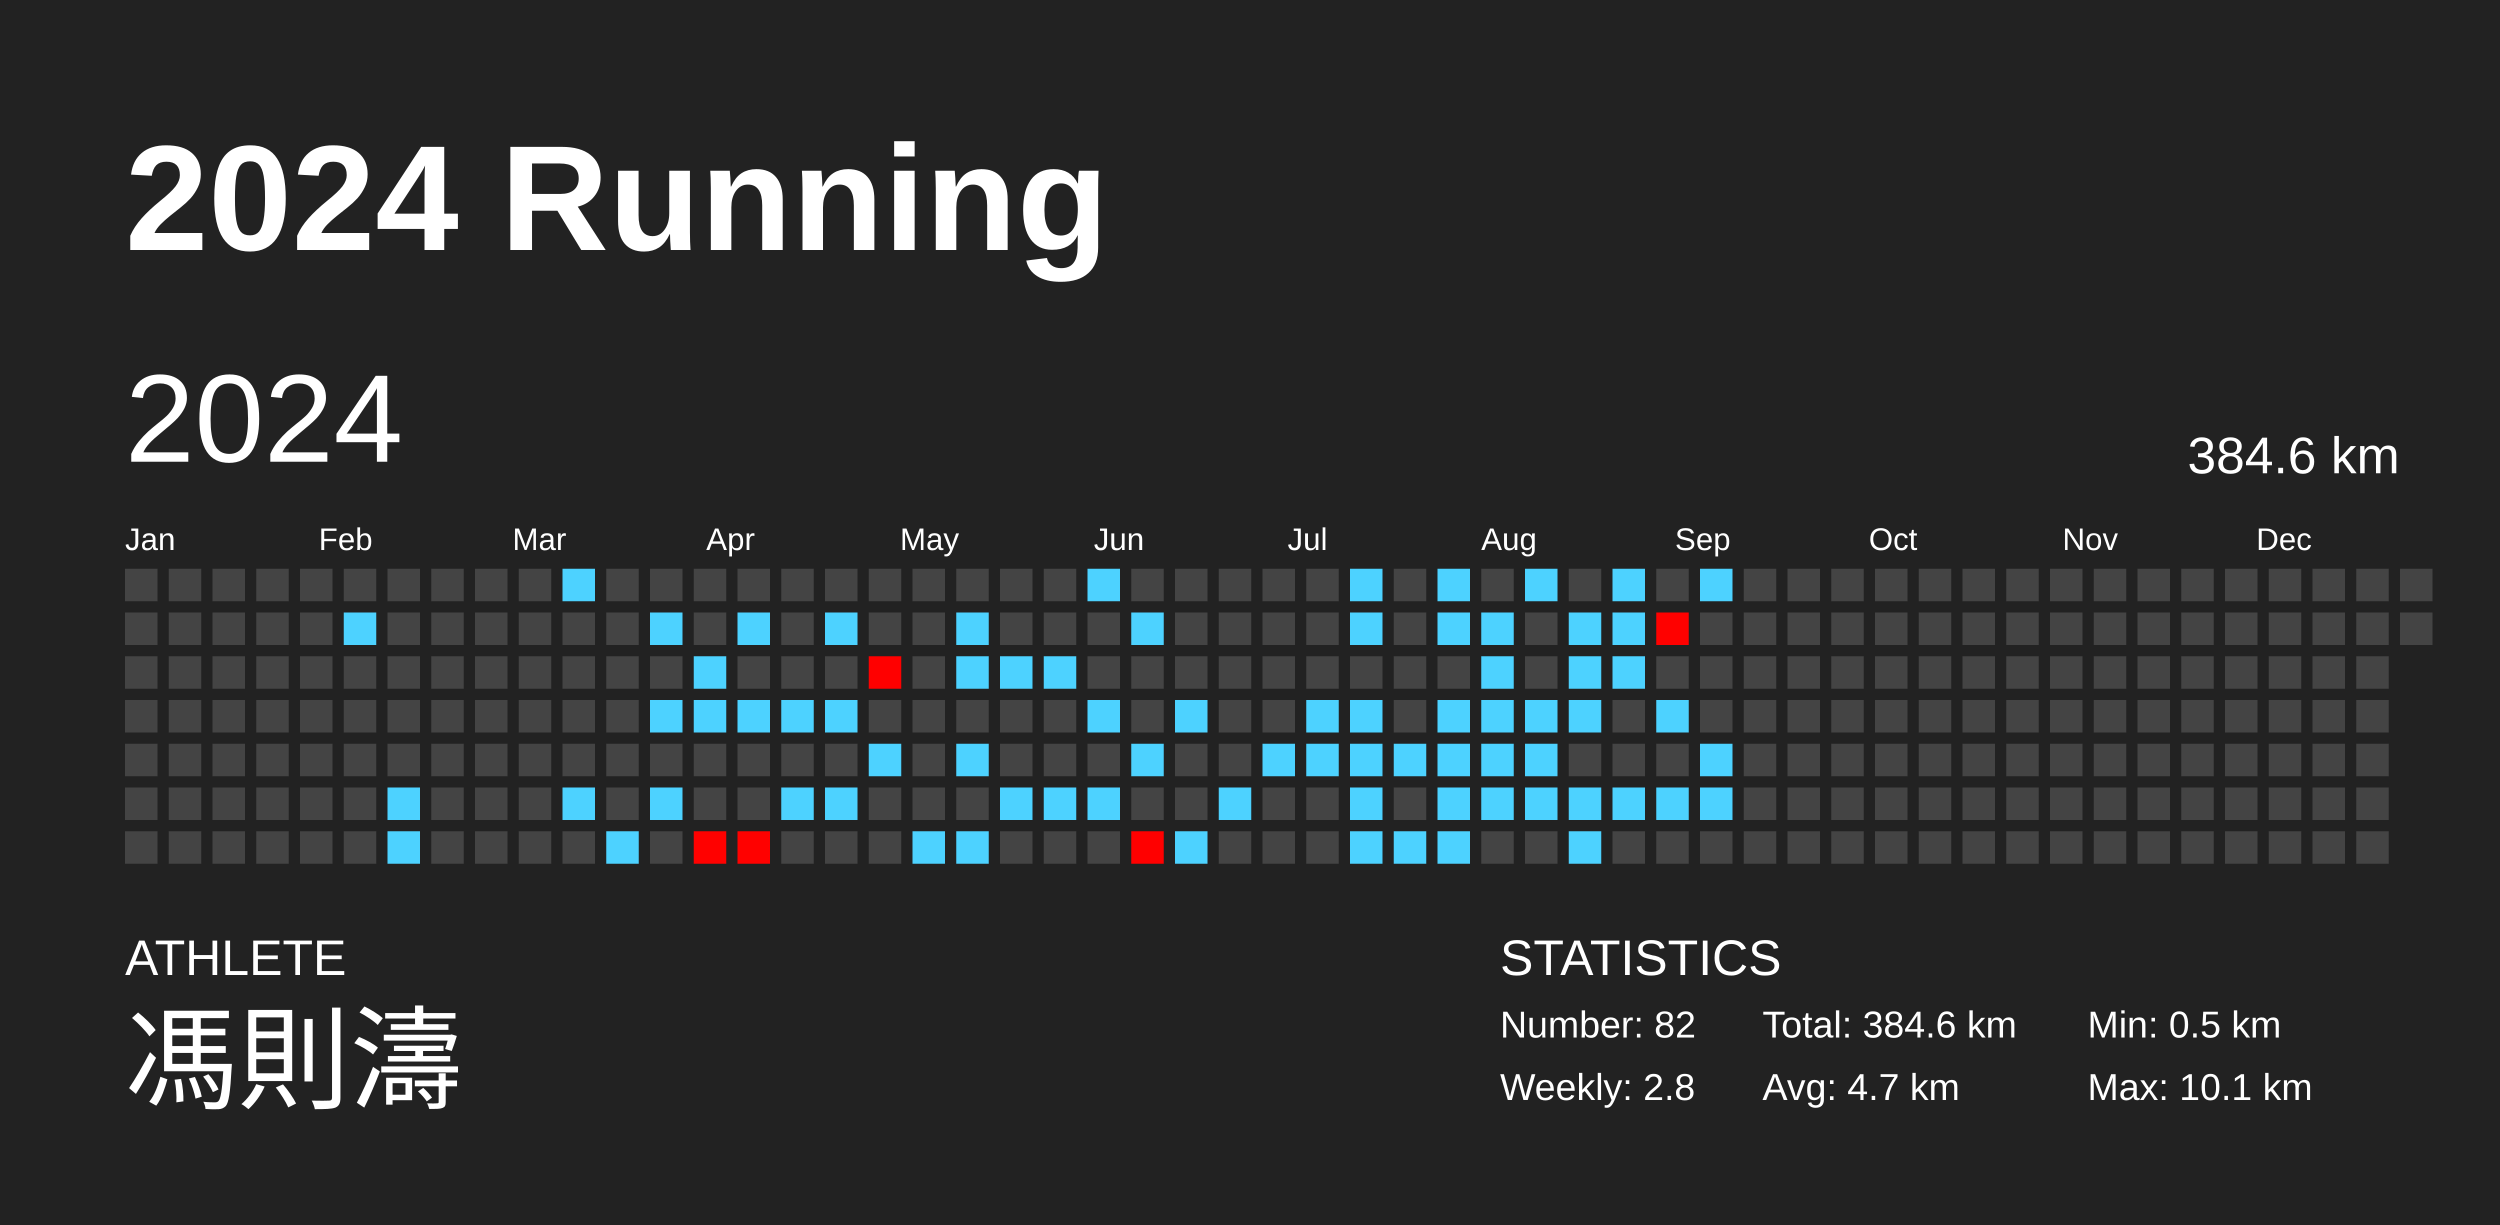
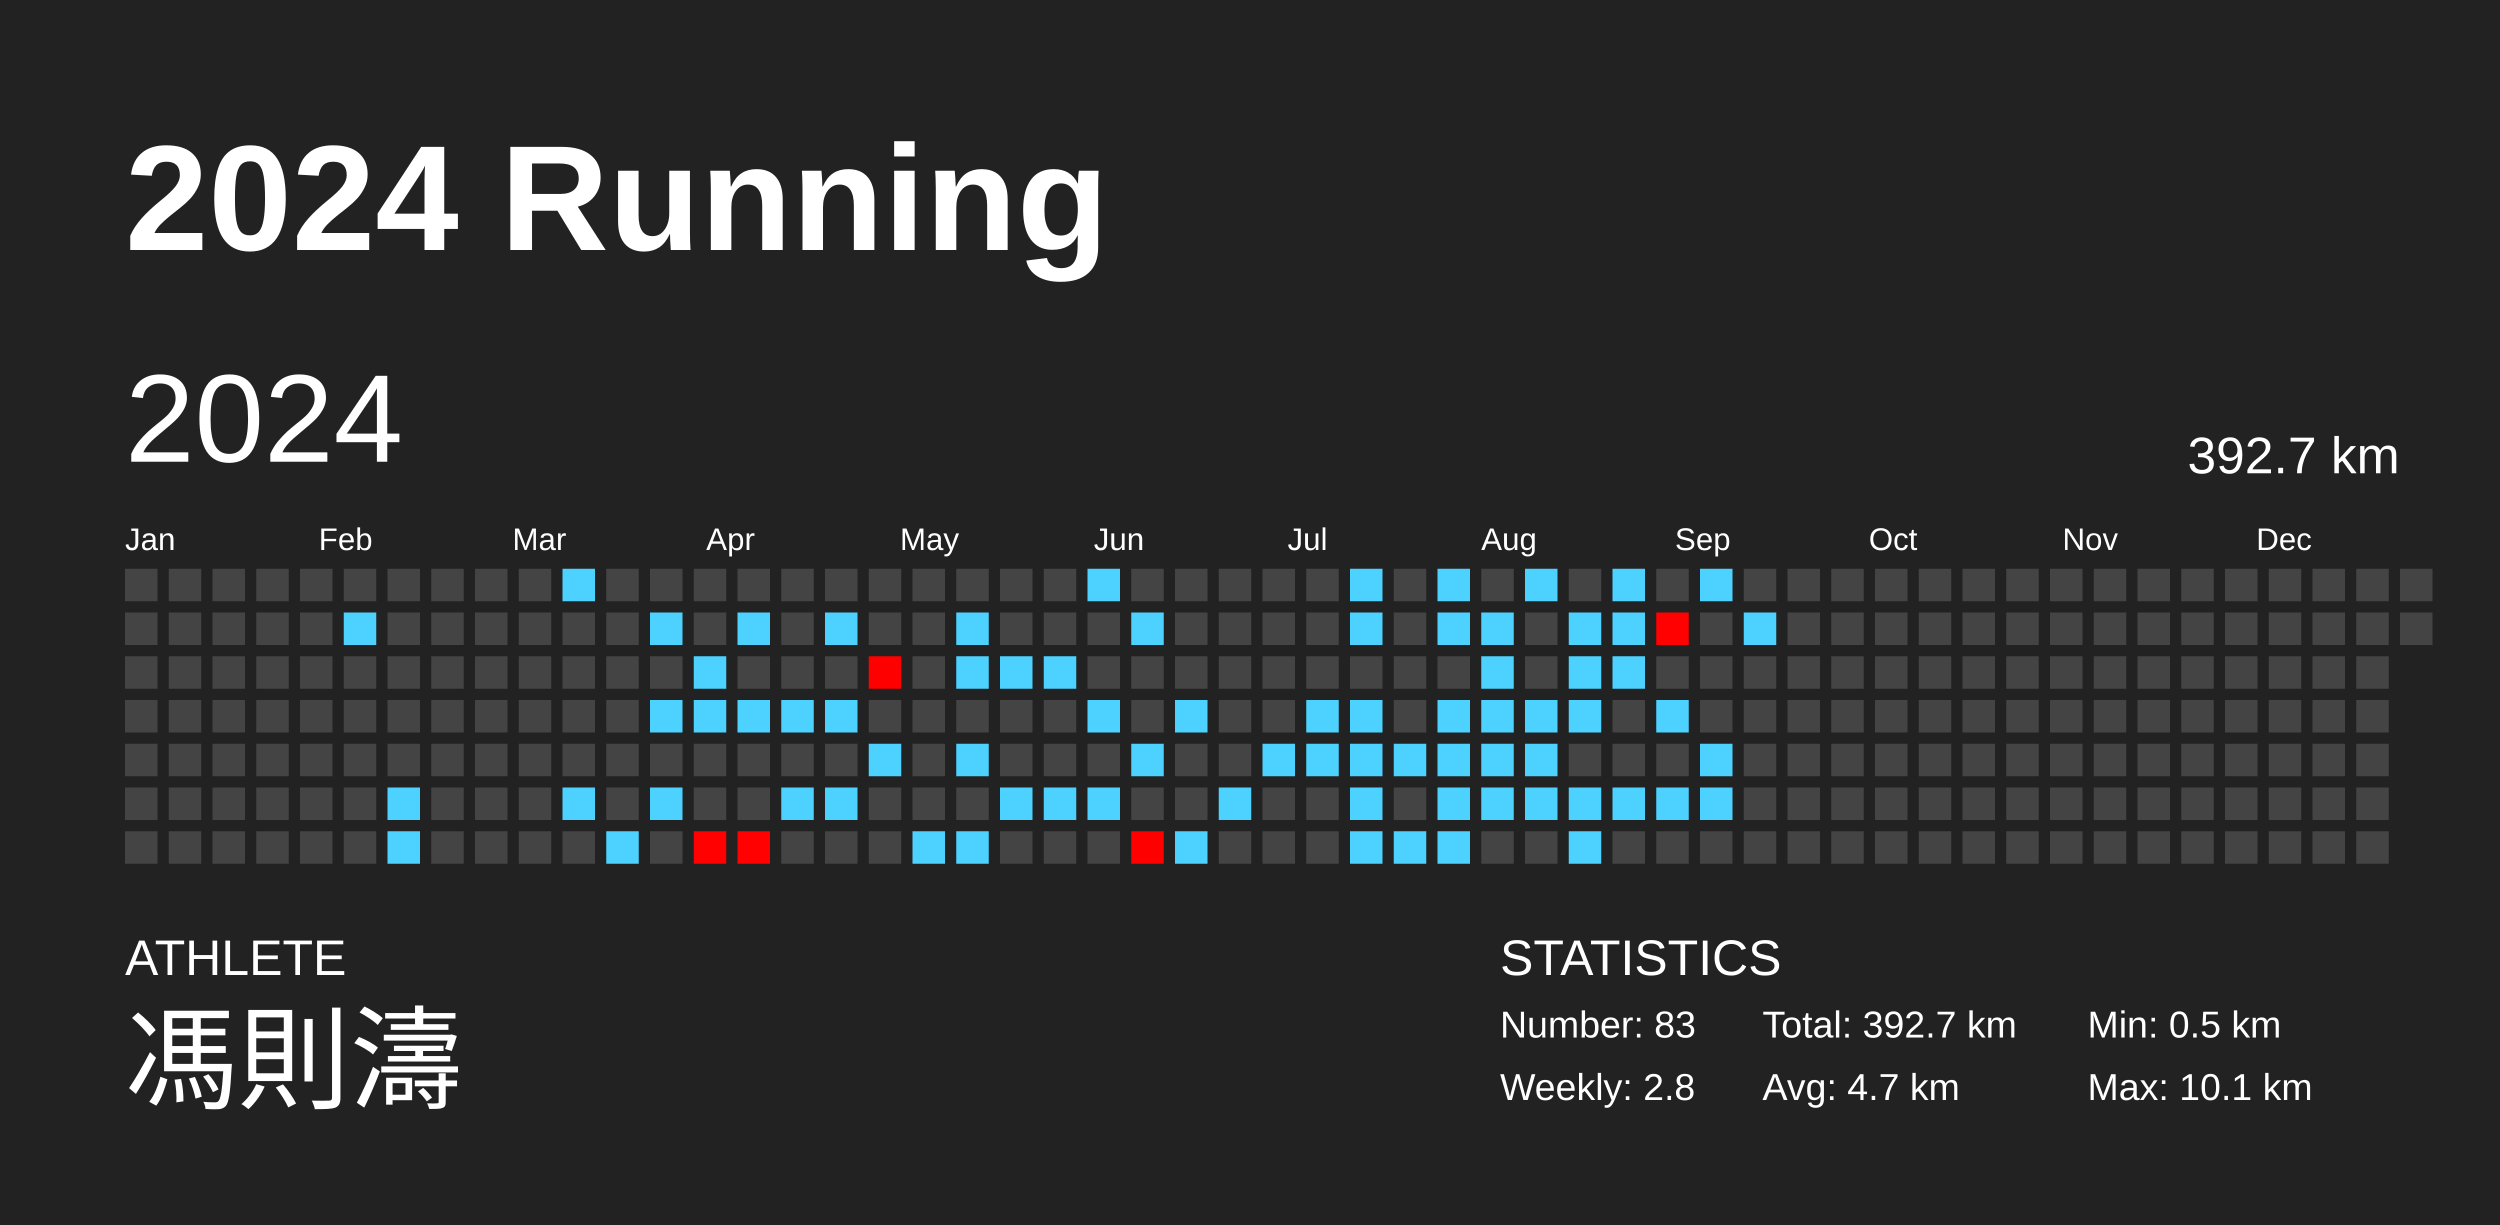
<svg xmlns="http://www.w3.org/2000/svg" baseProfile="full" height="98mm" version="1.1" viewBox="0,0,200,98" width="200mm">
  <defs />
  <rect fill="#222222" height="98" width="200" x="0" y="0" />
  <text fill="#FFFFFF" style="font-size:12px; font-family:Arial; font-weight:bold;" x="10" y="20">2024 Running</text>
  <text fill="#FFFFFF" style="font-size:4px; font-family:Arial" x="10" y="78">ATHLETE</text>
  <text fill="#FFFFFF" style="font-size:9px; font-family:Arial" x="10" y="88">馮則濤</text>
  <text fill="#FFFFFF" style="font-size:4px; font-family:Arial" x="120" y="78">STATISTICS</text>
-   <text fill="#FFFFFF" style="font-size:3px; font-family:Arial" x="120" y="83">Number: 82</text>
+   <text fill="#FFFFFF" style="font-size:3px; font-family:Arial" x="120" y="83">Number: 83</text>
  <text fill="#FFFFFF" style="font-size:3px; font-family:Arial" x="120" y="88">Weekly: 2.8</text>
-   <text fill="#FFFFFF" style="font-size:3px; font-family:Arial" x="141" y="83">Total: 384.6 km</text>
+   <text fill="#FFFFFF" style="font-size:3px; font-family:Arial" x="141" y="83">Total: 392.7 km</text>
  <text fill="#FFFFFF" style="font-size:3px; font-family:Arial" x="141" y="88">Avg: 4.7 km</text>
  <text fill="#FFFFFF" style="font-size:3px; font-family:Arial" x="167" y="83">Min: 0.5 km</text>
  <text fill="#FFFFFF" style="font-size:3px; font-family:Arial" x="167" y="88">Max: 10.1 km</text>
  <text dominant-baseline="hanging" fill="#FFFFFF" style="font-size:10.0px; font-family:Arial;" x="10" y="30">2024</text>
-   <text dominant-baseline="hanging" fill="#FFFFFF" style="font-size:4.125px; font-family:Arial;" x="175" y="35">384.6 km</text>
+   <text dominant-baseline="hanging" fill="#FFFFFF" style="font-size:4.125px; font-family:Arial;" x="175" y="35">392.7 km</text>
  <text fill="#FFFFFF" style="font-size:2.5px; font-family:Arial" x="10.0" y="44">Jan</text>
  <text fill="#FFFFFF" style="font-size:2.5px; font-family:Arial" x="25.5" y="44">Feb</text>
  <text fill="#FFFFFF" style="font-size:2.5px; font-family:Arial" x="41.0" y="44">Mar</text>
  <text fill="#FFFFFF" style="font-size:2.5px; font-family:Arial" x="56.5" y="44">Apr</text>
  <text fill="#FFFFFF" style="font-size:2.5px; font-family:Arial" x="72.0" y="44">May</text>
  <text fill="#FFFFFF" style="font-size:2.5px; font-family:Arial" x="87.5" y="44">Jun</text>
  <text fill="#FFFFFF" style="font-size:2.5px; font-family:Arial" x="103.0" y="44">Jul</text>
  <text fill="#FFFFFF" style="font-size:2.5px; font-family:Arial" x="118.5" y="44">Aug</text>
  <text fill="#FFFFFF" style="font-size:2.5px; font-family:Arial" x="134.0" y="44">Sep</text>
  <text fill="#FFFFFF" style="font-size:2.5px; font-family:Arial" x="149.5" y="44">Oct</text>
  <text fill="#FFFFFF" style="font-size:2.5px; font-family:Arial" x="165.0" y="44">Nov</text>
  <text fill="#FFFFFF" style="font-size:2.5px; font-family:Arial" x="180.5" y="44">Dec</text>
  <rect fill="#444444" height="2.6" width="2.6" x="10.0" y="45.5" />
  <rect fill="#444444" height="2.6" width="2.6" x="10.0" y="49.0" />
  <rect fill="#444444" height="2.6" width="2.6" x="10.0" y="52.5" />
  <rect fill="#444444" height="2.6" width="2.6" x="10.0" y="56.0" />
  <rect fill="#444444" height="2.6" width="2.6" x="10.0" y="59.5" />
  <rect fill="#444444" height="2.6" width="2.6" x="10.0" y="63.0" />
  <rect fill="#444444" height="2.6" width="2.6" x="10.0" y="66.5" />
  <rect fill="#444444" height="2.6" width="2.6" x="13.5" y="45.5" />
  <rect fill="#444444" height="2.6" width="2.6" x="13.5" y="49.0" />
  <rect fill="#444444" height="2.6" width="2.6" x="13.5" y="52.5" />
  <rect fill="#444444" height="2.6" width="2.6" x="13.5" y="56.0" />
  <rect fill="#444444" height="2.6" width="2.6" x="13.5" y="59.5" />
  <rect fill="#444444" height="2.6" width="2.6" x="13.5" y="63.0" />
  <rect fill="#444444" height="2.6" width="2.6" x="13.5" y="66.5" />
  <rect fill="#444444" height="2.6" width="2.6" x="17.0" y="45.5" />
  <rect fill="#444444" height="2.6" width="2.6" x="17.0" y="49.0" />
  <rect fill="#444444" height="2.6" width="2.6" x="17.0" y="52.5" />
  <rect fill="#444444" height="2.6" width="2.6" x="17.0" y="56.0" />
  <rect fill="#444444" height="2.6" width="2.6" x="17.0" y="59.5" />
  <rect fill="#444444" height="2.6" width="2.6" x="17.0" y="63.0" />
  <rect fill="#444444" height="2.6" width="2.6" x="17.0" y="66.5" />
  <rect fill="#444444" height="2.6" width="2.6" x="20.5" y="45.5" />
  <rect fill="#444444" height="2.6" width="2.6" x="20.5" y="49.0" />
  <rect fill="#444444" height="2.6" width="2.6" x="20.5" y="52.5" />
  <rect fill="#444444" height="2.6" width="2.6" x="20.5" y="56.0" />
  <rect fill="#444444" height="2.6" width="2.6" x="20.5" y="59.5" />
  <rect fill="#444444" height="2.6" width="2.6" x="20.5" y="63.0" />
  <rect fill="#444444" height="2.6" width="2.6" x="20.5" y="66.5" />
  <rect fill="#444444" height="2.6" width="2.6" x="24.0" y="45.5" />
  <rect fill="#444444" height="2.6" width="2.6" x="24.0" y="49.0" />
  <rect fill="#444444" height="2.6" width="2.6" x="24.0" y="52.5" />
  <rect fill="#444444" height="2.6" width="2.6" x="24.0" y="56.0" />
  <rect fill="#444444" height="2.6" width="2.6" x="24.0" y="59.5" />
  <rect fill="#444444" height="2.6" width="2.6" x="24.0" y="63.0" />
  <rect fill="#444444" height="2.6" width="2.6" x="24.0" y="66.5" />
  <rect fill="#444444" height="2.6" width="2.6" x="27.5" y="45.5" />
  <rect fill="#4dd2ff" height="2.6" width="2.6" x="27.5" y="49.0" />
  <rect fill="#444444" height="2.6" width="2.6" x="27.5" y="52.5" />
  <rect fill="#444444" height="2.6" width="2.6" x="27.5" y="56.0" />
  <rect fill="#444444" height="2.6" width="2.6" x="27.5" y="59.5" />
  <rect fill="#444444" height="2.6" width="2.6" x="27.5" y="63.0" />
  <rect fill="#444444" height="2.6" width="2.6" x="27.5" y="66.5" />
  <rect fill="#444444" height="2.6" width="2.6" x="31.0" y="45.5" />
  <rect fill="#444444" height="2.6" width="2.6" x="31.0" y="49.0" />
  <rect fill="#444444" height="2.6" width="2.6" x="31.0" y="52.5" />
  <rect fill="#444444" height="2.6" width="2.6" x="31.0" y="56.0" />
  <rect fill="#444444" height="2.6" width="2.6" x="31.0" y="59.5" />
  <rect fill="#4dd2ff" height="2.6" width="2.6" x="31.0" y="63.0" />
  <rect fill="#4dd2ff" height="2.6" width="2.6" x="31.0" y="66.5" />
  <rect fill="#444444" height="2.6" width="2.6" x="34.5" y="45.5" />
  <rect fill="#444444" height="2.6" width="2.6" x="34.5" y="49.0" />
  <rect fill="#444444" height="2.6" width="2.6" x="34.5" y="52.5" />
  <rect fill="#444444" height="2.6" width="2.6" x="34.5" y="56.0" />
  <rect fill="#444444" height="2.6" width="2.6" x="34.5" y="59.5" />
  <rect fill="#444444" height="2.6" width="2.6" x="34.5" y="63.0" />
  <rect fill="#444444" height="2.6" width="2.6" x="34.5" y="66.5" />
  <rect fill="#444444" height="2.6" width="2.6" x="38.0" y="45.5" />
  <rect fill="#444444" height="2.6" width="2.6" x="38.0" y="49.0" />
  <rect fill="#444444" height="2.6" width="2.6" x="38.0" y="52.5" />
  <rect fill="#444444" height="2.6" width="2.6" x="38.0" y="56.0" />
  <rect fill="#444444" height="2.6" width="2.6" x="38.0" y="59.5" />
  <rect fill="#444444" height="2.6" width="2.6" x="38.0" y="63.0" />
  <rect fill="#444444" height="2.6" width="2.6" x="38.0" y="66.5" />
  <rect fill="#444444" height="2.6" width="2.6" x="41.5" y="45.5" />
  <rect fill="#444444" height="2.6" width="2.6" x="41.5" y="49.0" />
  <rect fill="#444444" height="2.6" width="2.6" x="41.5" y="52.5" />
  <rect fill="#444444" height="2.6" width="2.6" x="41.5" y="56.0" />
  <rect fill="#444444" height="2.6" width="2.6" x="41.5" y="59.5" />
  <rect fill="#444444" height="2.6" width="2.6" x="41.5" y="63.0" />
  <rect fill="#444444" height="2.6" width="2.6" x="41.5" y="66.5" />
  <rect fill="#4dd2ff" height="2.6" width="2.6" x="45.0" y="45.5" />
  <rect fill="#444444" height="2.6" width="2.6" x="45.0" y="49.0" />
  <rect fill="#444444" height="2.6" width="2.6" x="45.0" y="52.5" />
  <rect fill="#444444" height="2.6" width="2.6" x="45.0" y="56.0" />
  <rect fill="#444444" height="2.6" width="2.6" x="45.0" y="59.5" />
  <rect fill="#4dd2ff" height="2.6" width="2.6" x="45.0" y="63.0" />
  <rect fill="#444444" height="2.6" width="2.6" x="45.0" y="66.5" />
  <rect fill="#444444" height="2.6" width="2.6" x="48.5" y="45.5" />
  <rect fill="#444444" height="2.6" width="2.6" x="48.5" y="49.0" />
  <rect fill="#444444" height="2.6" width="2.6" x="48.5" y="52.5" />
  <rect fill="#444444" height="2.6" width="2.6" x="48.5" y="56.0" />
  <rect fill="#444444" height="2.6" width="2.6" x="48.5" y="59.5" />
  <rect fill="#444444" height="2.6" width="2.6" x="48.5" y="63.0" />
  <rect fill="#4dd2ff" height="2.6" width="2.6" x="48.5" y="66.5" />
  <rect fill="#444444" height="2.6" width="2.6" x="52.0" y="45.5" />
  <rect fill="#4dd2ff" height="2.6" width="2.6" x="52.0" y="49.0" />
  <rect fill="#444444" height="2.6" width="2.6" x="52.0" y="52.5" />
  <rect fill="#4dd2ff" height="2.6" width="2.6" x="52.0" y="56.0" />
  <rect fill="#444444" height="2.6" width="2.6" x="52.0" y="59.5" />
  <rect fill="#4dd2ff" height="2.6" width="2.6" x="52.0" y="63.0" />
  <rect fill="#444444" height="2.6" width="2.6" x="52.0" y="66.5" />
  <rect fill="#444444" height="2.6" width="2.6" x="55.5" y="45.5" />
  <rect fill="#444444" height="2.6" width="2.6" x="55.5" y="49.0" />
  <rect fill="#4dd2ff" height="2.6" width="2.6" x="55.5" y="52.5" />
  <rect fill="#4dd2ff" height="2.6" width="2.6" x="55.5" y="56.0" />
  <rect fill="#444444" height="2.6" width="2.6" x="55.5" y="59.5" />
  <rect fill="#444444" height="2.6" width="2.6" x="55.5" y="63.0" />
  <rect fill="#ff0100" height="2.6" width="2.6" x="55.5" y="66.5" />
  <rect fill="#444444" height="2.6" width="2.6" x="59.0" y="45.5" />
  <rect fill="#4dd2ff" height="2.6" width="2.6" x="59.0" y="49.0" />
  <rect fill="#444444" height="2.6" width="2.6" x="59.0" y="52.5" />
  <rect fill="#4dd2ff" height="2.6" width="2.6" x="59.0" y="56.0" />
  <rect fill="#444444" height="2.6" width="2.6" x="59.0" y="59.5" />
  <rect fill="#444444" height="2.6" width="2.6" x="59.0" y="63.0" />
  <rect fill="#ff0100" height="2.6" width="2.6" x="59.0" y="66.5" />
  <rect fill="#444444" height="2.6" width="2.6" x="62.5" y="45.5" />
  <rect fill="#444444" height="2.6" width="2.6" x="62.5" y="49.0" />
  <rect fill="#444444" height="2.6" width="2.6" x="62.5" y="52.5" />
  <rect fill="#4dd2ff" height="2.6" width="2.6" x="62.5" y="56.0" />
  <rect fill="#444444" height="2.6" width="2.6" x="62.5" y="59.5" />
  <rect fill="#4dd2ff" height="2.6" width="2.6" x="62.5" y="63.0" />
  <rect fill="#444444" height="2.6" width="2.6" x="62.5" y="66.5" />
  <rect fill="#444444" height="2.6" width="2.6" x="66.0" y="45.5" />
  <rect fill="#4dd2ff" height="2.6" width="2.6" x="66.0" y="49.0" />
  <rect fill="#444444" height="2.6" width="2.6" x="66.0" y="52.5" />
  <rect fill="#4dd2ff" height="2.6" width="2.6" x="66.0" y="56.0" />
  <rect fill="#444444" height="2.6" width="2.6" x="66.0" y="59.5" />
  <rect fill="#4dd2ff" height="2.6" width="2.6" x="66.0" y="63.0" />
  <rect fill="#444444" height="2.6" width="2.6" x="66.0" y="66.5" />
  <rect fill="#444444" height="2.6" width="2.6" x="69.5" y="45.5" />
  <rect fill="#444444" height="2.6" width="2.6" x="69.5" y="49.0" />
  <rect fill="#ff0000" height="2.6" width="2.6" x="69.5" y="52.5" />
  <rect fill="#444444" height="2.6" width="2.6" x="69.5" y="56.0" />
  <rect fill="#4dd2ff" height="2.6" width="2.6" x="69.5" y="59.5" />
  <rect fill="#444444" height="2.6" width="2.6" x="69.5" y="63.0" />
  <rect fill="#444444" height="2.6" width="2.6" x="69.5" y="66.5" />
  <rect fill="#444444" height="2.6" width="2.6" x="73.0" y="45.5" />
  <rect fill="#444444" height="2.6" width="2.6" x="73.0" y="49.0" />
  <rect fill="#444444" height="2.6" width="2.6" x="73.0" y="52.5" />
  <rect fill="#444444" height="2.6" width="2.6" x="73.0" y="56.0" />
  <rect fill="#444444" height="2.6" width="2.6" x="73.0" y="59.5" />
  <rect fill="#444444" height="2.6" width="2.6" x="73.0" y="63.0" />
  <rect fill="#4dd2ff" height="2.6" width="2.6" x="73.0" y="66.5" />
  <rect fill="#444444" height="2.6" width="2.6" x="76.5" y="45.5" />
  <rect fill="#4dd2ff" height="2.6" width="2.6" x="76.5" y="49.0" />
  <rect fill="#4dd2ff" height="2.6" width="2.6" x="76.5" y="52.5" />
  <rect fill="#444444" height="2.6" width="2.6" x="76.5" y="56.0" />
  <rect fill="#4dd2ff" height="2.6" width="2.6" x="76.5" y="59.5" />
  <rect fill="#444444" height="2.6" width="2.6" x="76.5" y="63.0" />
  <rect fill="#4dd2ff" height="2.6" width="2.6" x="76.5" y="66.5" />
  <rect fill="#444444" height="2.6" width="2.6" x="80.0" y="45.5" />
  <rect fill="#444444" height="2.6" width="2.6" x="80.0" y="49.0" />
  <rect fill="#4dd2ff" height="2.6" width="2.6" x="80.0" y="52.5" />
  <rect fill="#444444" height="2.6" width="2.6" x="80.0" y="56.0" />
  <rect fill="#444444" height="2.6" width="2.6" x="80.0" y="59.5" />
  <rect fill="#4dd2ff" height="2.6" width="2.6" x="80.0" y="63.0" />
  <rect fill="#444444" height="2.6" width="2.6" x="80.0" y="66.5" />
  <rect fill="#444444" height="2.6" width="2.6" x="83.5" y="45.5" />
  <rect fill="#444444" height="2.6" width="2.6" x="83.5" y="49.0" />
  <rect fill="#4dd2ff" height="2.6" width="2.6" x="83.5" y="52.5" />
  <rect fill="#444444" height="2.6" width="2.6" x="83.5" y="56.0" />
  <rect fill="#444444" height="2.6" width="2.6" x="83.5" y="59.5" />
  <rect fill="#4dd2ff" height="2.6" width="2.6" x="83.5" y="63.0" />
  <rect fill="#444444" height="2.6" width="2.6" x="83.5" y="66.5" />
  <rect fill="#4dd2ff" height="2.6" width="2.6" x="87.0" y="45.5" />
  <rect fill="#444444" height="2.6" width="2.6" x="87.0" y="49.0" />
  <rect fill="#444444" height="2.6" width="2.6" x="87.0" y="52.5" />
  <rect fill="#4dd2ff" height="2.6" width="2.6" x="87.0" y="56.0" />
  <rect fill="#444444" height="2.6" width="2.6" x="87.0" y="59.5" />
  <rect fill="#4dd2ff" height="2.6" width="2.6" x="87.0" y="63.0" />
  <rect fill="#444444" height="2.6" width="2.6" x="87.0" y="66.5" />
  <rect fill="#444444" height="2.6" width="2.6" x="90.5" y="45.5" />
  <rect fill="#4dd2ff" height="2.6" width="2.6" x="90.5" y="49.0" />
  <rect fill="#444444" height="2.6" width="2.6" x="90.5" y="52.5" />
  <rect fill="#444444" height="2.6" width="2.6" x="90.5" y="56.0" />
  <rect fill="#4dd2ff" height="2.6" width="2.6" x="90.5" y="59.5" />
  <rect fill="#444444" height="2.6" width="2.6" x="90.5" y="63.0" />
  <rect fill="#ff0000" height="2.6" width="2.6" x="90.5" y="66.5" />
  <rect fill="#444444" height="2.6" width="2.6" x="94.0" y="45.5" />
  <rect fill="#444444" height="2.6" width="2.6" x="94.0" y="49.0" />
  <rect fill="#444444" height="2.6" width="2.6" x="94.0" y="52.5" />
  <rect fill="#4dd2ff" height="2.6" width="2.6" x="94.0" y="56.0" />
  <rect fill="#444444" height="2.6" width="2.6" x="94.0" y="59.5" />
  <rect fill="#444444" height="2.6" width="2.6" x="94.0" y="63.0" />
  <rect fill="#4dd2ff" height="2.6" width="2.6" x="94.0" y="66.5" />
  <rect fill="#444444" height="2.6" width="2.6" x="97.5" y="45.5" />
  <rect fill="#444444" height="2.6" width="2.6" x="97.5" y="49.0" />
  <rect fill="#444444" height="2.6" width="2.6" x="97.5" y="52.5" />
  <rect fill="#444444" height="2.6" width="2.6" x="97.5" y="56.0" />
  <rect fill="#444444" height="2.6" width="2.6" x="97.5" y="59.5" />
  <rect fill="#4dd2ff" height="2.6" width="2.6" x="97.5" y="63.0" />
  <rect fill="#444444" height="2.6" width="2.6" x="97.5" y="66.5" />
  <rect fill="#444444" height="2.6" width="2.6" x="101.0" y="45.5" />
  <rect fill="#444444" height="2.6" width="2.6" x="101.0" y="49.0" />
  <rect fill="#444444" height="2.6" width="2.6" x="101.0" y="52.5" />
  <rect fill="#444444" height="2.6" width="2.6" x="101.0" y="56.0" />
  <rect fill="#4dd2ff" height="2.6" width="2.6" x="101.0" y="59.5" />
  <rect fill="#444444" height="2.6" width="2.6" x="101.0" y="63.0" />
  <rect fill="#444444" height="2.6" width="2.6" x="101.0" y="66.5" />
  <rect fill="#444444" height="2.6" width="2.6" x="104.5" y="45.5" />
  <rect fill="#444444" height="2.6" width="2.6" x="104.5" y="49.0" />
  <rect fill="#444444" height="2.6" width="2.6" x="104.5" y="52.5" />
  <rect fill="#4dd2ff" height="2.6" width="2.6" x="104.5" y="56.0" />
  <rect fill="#4dd2ff" height="2.6" width="2.6" x="104.5" y="59.5" />
  <rect fill="#444444" height="2.6" width="2.6" x="104.5" y="63.0" />
  <rect fill="#444444" height="2.6" width="2.6" x="104.5" y="66.5" />
  <rect fill="#4dd2ff" height="2.6" width="2.6" x="108.0" y="45.5" />
  <rect fill="#4dd2ff" height="2.6" width="2.6" x="108.0" y="49.0" />
  <rect fill="#444444" height="2.6" width="2.6" x="108.0" y="52.5" />
  <rect fill="#4dd2ff" height="2.6" width="2.6" x="108.0" y="56.0" />
  <rect fill="#4dd2ff" height="2.6" width="2.6" x="108.0" y="59.5" />
  <rect fill="#4dd2ff" height="2.6" width="2.6" x="108.0" y="63.0" />
  <rect fill="#4dd2ff" height="2.6" width="2.6" x="108.0" y="66.5" />
  <rect fill="#444444" height="2.6" width="2.6" x="111.5" y="45.5" />
  <rect fill="#444444" height="2.6" width="2.6" x="111.5" y="49.0" />
  <rect fill="#444444" height="2.6" width="2.6" x="111.5" y="52.5" />
  <rect fill="#444444" height="2.6" width="2.6" x="111.5" y="56.0" />
  <rect fill="#4dd2ff" height="2.6" width="2.6" x="111.5" y="59.5" />
  <rect fill="#444444" height="2.6" width="2.6" x="111.5" y="63.0" />
  <rect fill="#4dd2ff" height="2.6" width="2.6" x="111.5" y="66.5" />
  <rect fill="#4dd2ff" height="2.6" width="2.6" x="115.0" y="45.5" />
  <rect fill="#4dd2ff" height="2.6" width="2.6" x="115.0" y="49.0" />
  <rect fill="#444444" height="2.6" width="2.6" x="115.0" y="52.5" />
  <rect fill="#4dd2ff" height="2.6" width="2.6" x="115.0" y="56.0" />
  <rect fill="#4dd2ff" height="2.6" width="2.6" x="115.0" y="59.5" />
  <rect fill="#4dd2ff" height="2.6" width="2.6" x="115.0" y="63.0" />
  <rect fill="#4dd2ff" height="2.6" width="2.6" x="115.0" y="66.5" />
  <rect fill="#444444" height="2.6" width="2.6" x="118.5" y="45.5" />
  <rect fill="#4dd2ff" height="2.6" width="2.6" x="118.5" y="49.0" />
  <rect fill="#4dd2ff" height="2.6" width="2.6" x="118.5" y="52.5" />
  <rect fill="#4dd2ff" height="2.6" width="2.6" x="118.5" y="56.0" />
  <rect fill="#4dd2ff" height="2.6" width="2.6" x="118.5" y="59.5" />
  <rect fill="#4dd2ff" height="2.6" width="2.6" x="118.5" y="63.0" />
  <rect fill="#444444" height="2.6" width="2.6" x="118.5" y="66.5" />
  <rect fill="#4dd2ff" height="2.6" width="2.6" x="122.0" y="45.5" />
  <rect fill="#444444" height="2.6" width="2.6" x="122.0" y="49.0" />
  <rect fill="#444444" height="2.6" width="2.6" x="122.0" y="52.5" />
  <rect fill="#4dd2ff" height="2.6" width="2.6" x="122.0" y="56.0" />
  <rect fill="#4dd2ff" height="2.6" width="2.6" x="122.0" y="59.5" />
  <rect fill="#4dd2ff" height="2.6" width="2.6" x="122.0" y="63.0" />
  <rect fill="#444444" height="2.6" width="2.6" x="122.0" y="66.5" />
  <rect fill="#444444" height="2.6" width="2.6" x="125.5" y="45.5" />
  <rect fill="#4dd2ff" height="2.6" width="2.6" x="125.5" y="49.0" />
  <rect fill="#4dd2ff" height="2.6" width="2.6" x="125.5" y="52.5" />
  <rect fill="#4dd2ff" height="2.6" width="2.6" x="125.5" y="56.0" />
  <rect fill="#444444" height="2.6" width="2.6" x="125.5" y="59.5" />
  <rect fill="#4dd2ff" height="2.6" width="2.6" x="125.5" y="63.0" />
  <rect fill="#4dd2ff" height="2.6" width="2.6" x="125.5" y="66.5" />
  <rect fill="#4dd2ff" height="2.6" width="2.6" x="129.0" y="45.5" />
  <rect fill="#4dd2ff" height="2.6" width="2.6" x="129.0" y="49.0" />
  <rect fill="#4dd2ff" height="2.6" width="2.6" x="129.0" y="52.5" />
  <rect fill="#444444" height="2.6" width="2.6" x="129.0" y="56.0" />
  <rect fill="#444444" height="2.6" width="2.6" x="129.0" y="59.5" />
  <rect fill="#4dd2ff" height="2.6" width="2.6" x="129.0" y="63.0" />
  <rect fill="#444444" height="2.6" width="2.6" x="129.0" y="66.5" />
  <rect fill="#444444" height="2.6" width="2.6" x="132.5" y="45.5" />
  <rect fill="#ff0100" height="2.6" width="2.6" x="132.5" y="49.0" />
  <rect fill="#444444" height="2.6" width="2.6" x="132.5" y="52.5" />
  <rect fill="#4dd2ff" height="2.6" width="2.6" x="132.5" y="56.0" />
  <rect fill="#444444" height="2.6" width="2.6" x="132.5" y="59.5" />
  <rect fill="#4dd2ff" height="2.6" width="2.6" x="132.5" y="63.0" />
  <rect fill="#444444" height="2.6" width="2.6" x="132.5" y="66.5" />
  <rect fill="#4dd2ff" height="2.6" width="2.6" x="136.0" y="45.5" />
  <rect fill="#444444" height="2.6" width="2.6" x="136.0" y="49.0" />
  <rect fill="#444444" height="2.6" width="2.6" x="136.0" y="52.5" />
  <rect fill="#444444" height="2.6" width="2.6" x="136.0" y="56.0" />
  <rect fill="#4dd2ff" height="2.6" width="2.6" x="136.0" y="59.5" />
  <rect fill="#4dd2ff" height="2.6" width="2.6" x="136.0" y="63.0" />
  <rect fill="#444444" height="2.6" width="2.6" x="136.0" y="66.5" />
  <rect fill="#444444" height="2.6" width="2.6" x="139.5" y="45.5" />
-   <rect fill="#444444" height="2.6" width="2.6" x="139.5" y="49.0" />
+   <rect fill="#4dd2ff" height="2.6" width="2.6" x="139.5" y="49.0" />
  <rect fill="#444444" height="2.6" width="2.6" x="139.5" y="52.5" />
  <rect fill="#444444" height="2.6" width="2.6" x="139.5" y="56.0" />
  <rect fill="#444444" height="2.6" width="2.6" x="139.5" y="59.5" />
  <rect fill="#444444" height="2.6" width="2.6" x="139.5" y="63.0" />
  <rect fill="#444444" height="2.6" width="2.6" x="139.5" y="66.5" />
  <rect fill="#444444" height="2.6" width="2.6" x="143.0" y="45.5" />
  <rect fill="#444444" height="2.6" width="2.6" x="143.0" y="49.0" />
  <rect fill="#444444" height="2.6" width="2.6" x="143.0" y="52.5" />
  <rect fill="#444444" height="2.6" width="2.6" x="143.0" y="56.0" />
  <rect fill="#444444" height="2.6" width="2.6" x="143.0" y="59.5" />
  <rect fill="#444444" height="2.6" width="2.6" x="143.0" y="63.0" />
  <rect fill="#444444" height="2.6" width="2.6" x="143.0" y="66.5" />
  <rect fill="#444444" height="2.6" width="2.6" x="146.5" y="45.5" />
  <rect fill="#444444" height="2.6" width="2.6" x="146.5" y="49.0" />
  <rect fill="#444444" height="2.6" width="2.6" x="146.5" y="52.5" />
  <rect fill="#444444" height="2.6" width="2.6" x="146.5" y="56.0" />
  <rect fill="#444444" height="2.6" width="2.6" x="146.5" y="59.5" />
  <rect fill="#444444" height="2.6" width="2.6" x="146.5" y="63.0" />
  <rect fill="#444444" height="2.6" width="2.6" x="146.5" y="66.5" />
  <rect fill="#444444" height="2.6" width="2.6" x="150.0" y="45.5" />
  <rect fill="#444444" height="2.6" width="2.6" x="150.0" y="49.0" />
  <rect fill="#444444" height="2.6" width="2.6" x="150.0" y="52.5" />
  <rect fill="#444444" height="2.6" width="2.6" x="150.0" y="56.0" />
  <rect fill="#444444" height="2.6" width="2.6" x="150.0" y="59.5" />
  <rect fill="#444444" height="2.6" width="2.6" x="150.0" y="63.0" />
  <rect fill="#444444" height="2.6" width="2.6" x="150.0" y="66.5" />
  <rect fill="#444444" height="2.6" width="2.6" x="153.5" y="45.5" />
  <rect fill="#444444" height="2.6" width="2.6" x="153.5" y="49.0" />
  <rect fill="#444444" height="2.6" width="2.6" x="153.5" y="52.5" />
  <rect fill="#444444" height="2.6" width="2.6" x="153.5" y="56.0" />
  <rect fill="#444444" height="2.6" width="2.6" x="153.5" y="59.5" />
  <rect fill="#444444" height="2.6" width="2.6" x="153.5" y="63.0" />
  <rect fill="#444444" height="2.6" width="2.6" x="153.5" y="66.5" />
  <rect fill="#444444" height="2.6" width="2.6" x="157.0" y="45.5" />
  <rect fill="#444444" height="2.6" width="2.6" x="157.0" y="49.0" />
  <rect fill="#444444" height="2.6" width="2.6" x="157.0" y="52.5" />
  <rect fill="#444444" height="2.6" width="2.6" x="157.0" y="56.0" />
  <rect fill="#444444" height="2.6" width="2.6" x="157.0" y="59.5" />
  <rect fill="#444444" height="2.6" width="2.6" x="157.0" y="63.0" />
  <rect fill="#444444" height="2.6" width="2.6" x="157.0" y="66.5" />
  <rect fill="#444444" height="2.6" width="2.6" x="160.5" y="45.5" />
  <rect fill="#444444" height="2.6" width="2.6" x="160.5" y="49.0" />
  <rect fill="#444444" height="2.6" width="2.6" x="160.5" y="52.5" />
  <rect fill="#444444" height="2.6" width="2.6" x="160.5" y="56.0" />
  <rect fill="#444444" height="2.6" width="2.6" x="160.5" y="59.5" />
  <rect fill="#444444" height="2.6" width="2.6" x="160.5" y="63.0" />
  <rect fill="#444444" height="2.6" width="2.6" x="160.5" y="66.5" />
  <rect fill="#444444" height="2.6" width="2.6" x="164.0" y="45.5" />
  <rect fill="#444444" height="2.6" width="2.6" x="164.0" y="49.0" />
  <rect fill="#444444" height="2.6" width="2.6" x="164.0" y="52.5" />
  <rect fill="#444444" height="2.6" width="2.6" x="164.0" y="56.0" />
  <rect fill="#444444" height="2.6" width="2.6" x="164.0" y="59.5" />
  <rect fill="#444444" height="2.6" width="2.6" x="164.0" y="63.0" />
  <rect fill="#444444" height="2.6" width="2.6" x="164.0" y="66.5" />
  <rect fill="#444444" height="2.6" width="2.6" x="167.5" y="45.5" />
  <rect fill="#444444" height="2.6" width="2.6" x="167.5" y="49.0" />
  <rect fill="#444444" height="2.6" width="2.6" x="167.5" y="52.5" />
  <rect fill="#444444" height="2.6" width="2.6" x="167.5" y="56.0" />
  <rect fill="#444444" height="2.6" width="2.6" x="167.5" y="59.5" />
  <rect fill="#444444" height="2.6" width="2.6" x="167.5" y="63.0" />
  <rect fill="#444444" height="2.6" width="2.6" x="167.5" y="66.5" />
  <rect fill="#444444" height="2.6" width="2.6" x="171.0" y="45.5" />
  <rect fill="#444444" height="2.6" width="2.6" x="171.0" y="49.0" />
  <rect fill="#444444" height="2.6" width="2.6" x="171.0" y="52.5" />
  <rect fill="#444444" height="2.6" width="2.6" x="171.0" y="56.0" />
  <rect fill="#444444" height="2.6" width="2.6" x="171.0" y="59.5" />
  <rect fill="#444444" height="2.6" width="2.6" x="171.0" y="63.0" />
  <rect fill="#444444" height="2.6" width="2.6" x="171.0" y="66.5" />
  <rect fill="#444444" height="2.6" width="2.6" x="174.5" y="45.5" />
  <rect fill="#444444" height="2.6" width="2.6" x="174.5" y="49.0" />
  <rect fill="#444444" height="2.6" width="2.6" x="174.5" y="52.5" />
  <rect fill="#444444" height="2.6" width="2.6" x="174.5" y="56.0" />
  <rect fill="#444444" height="2.6" width="2.6" x="174.5" y="59.5" />
  <rect fill="#444444" height="2.6" width="2.6" x="174.5" y="63.0" />
  <rect fill="#444444" height="2.6" width="2.6" x="174.5" y="66.5" />
  <rect fill="#444444" height="2.6" width="2.6" x="178.0" y="45.5" />
  <rect fill="#444444" height="2.6" width="2.6" x="178.0" y="49.0" />
  <rect fill="#444444" height="2.6" width="2.6" x="178.0" y="52.5" />
  <rect fill="#444444" height="2.6" width="2.6" x="178.0" y="56.0" />
  <rect fill="#444444" height="2.6" width="2.6" x="178.0" y="59.5" />
  <rect fill="#444444" height="2.6" width="2.6" x="178.0" y="63.0" />
  <rect fill="#444444" height="2.6" width="2.6" x="178.0" y="66.5" />
  <rect fill="#444444" height="2.6" width="2.6" x="181.5" y="45.5" />
  <rect fill="#444444" height="2.6" width="2.6" x="181.5" y="49.0" />
  <rect fill="#444444" height="2.6" width="2.6" x="181.5" y="52.5" />
  <rect fill="#444444" height="2.6" width="2.6" x="181.5" y="56.0" />
  <rect fill="#444444" height="2.6" width="2.6" x="181.5" y="59.5" />
  <rect fill="#444444" height="2.6" width="2.6" x="181.5" y="63.0" />
  <rect fill="#444444" height="2.6" width="2.6" x="181.5" y="66.5" />
  <rect fill="#444444" height="2.6" width="2.6" x="185.0" y="45.5" />
  <rect fill="#444444" height="2.6" width="2.6" x="185.0" y="49.0" />
  <rect fill="#444444" height="2.6" width="2.6" x="185.0" y="52.5" />
  <rect fill="#444444" height="2.6" width="2.6" x="185.0" y="56.0" />
  <rect fill="#444444" height="2.6" width="2.6" x="185.0" y="59.5" />
  <rect fill="#444444" height="2.6" width="2.6" x="185.0" y="63.0" />
  <rect fill="#444444" height="2.6" width="2.6" x="185.0" y="66.5" />
  <rect fill="#444444" height="2.6" width="2.6" x="188.5" y="45.5" />
  <rect fill="#444444" height="2.6" width="2.6" x="188.5" y="49.0" />
  <rect fill="#444444" height="2.6" width="2.6" x="188.5" y="52.5" />
  <rect fill="#444444" height="2.6" width="2.6" x="188.5" y="56.0" />
  <rect fill="#444444" height="2.6" width="2.6" x="188.5" y="59.5" />
  <rect fill="#444444" height="2.6" width="2.6" x="188.5" y="63.0" />
  <rect fill="#444444" height="2.6" width="2.6" x="188.5" y="66.5" />
  <rect fill="#444444" height="2.6" width="2.6" x="192.0" y="45.5" />
  <rect fill="#444444" height="2.6" width="2.6" x="192.0" y="49.0" />
</svg>
